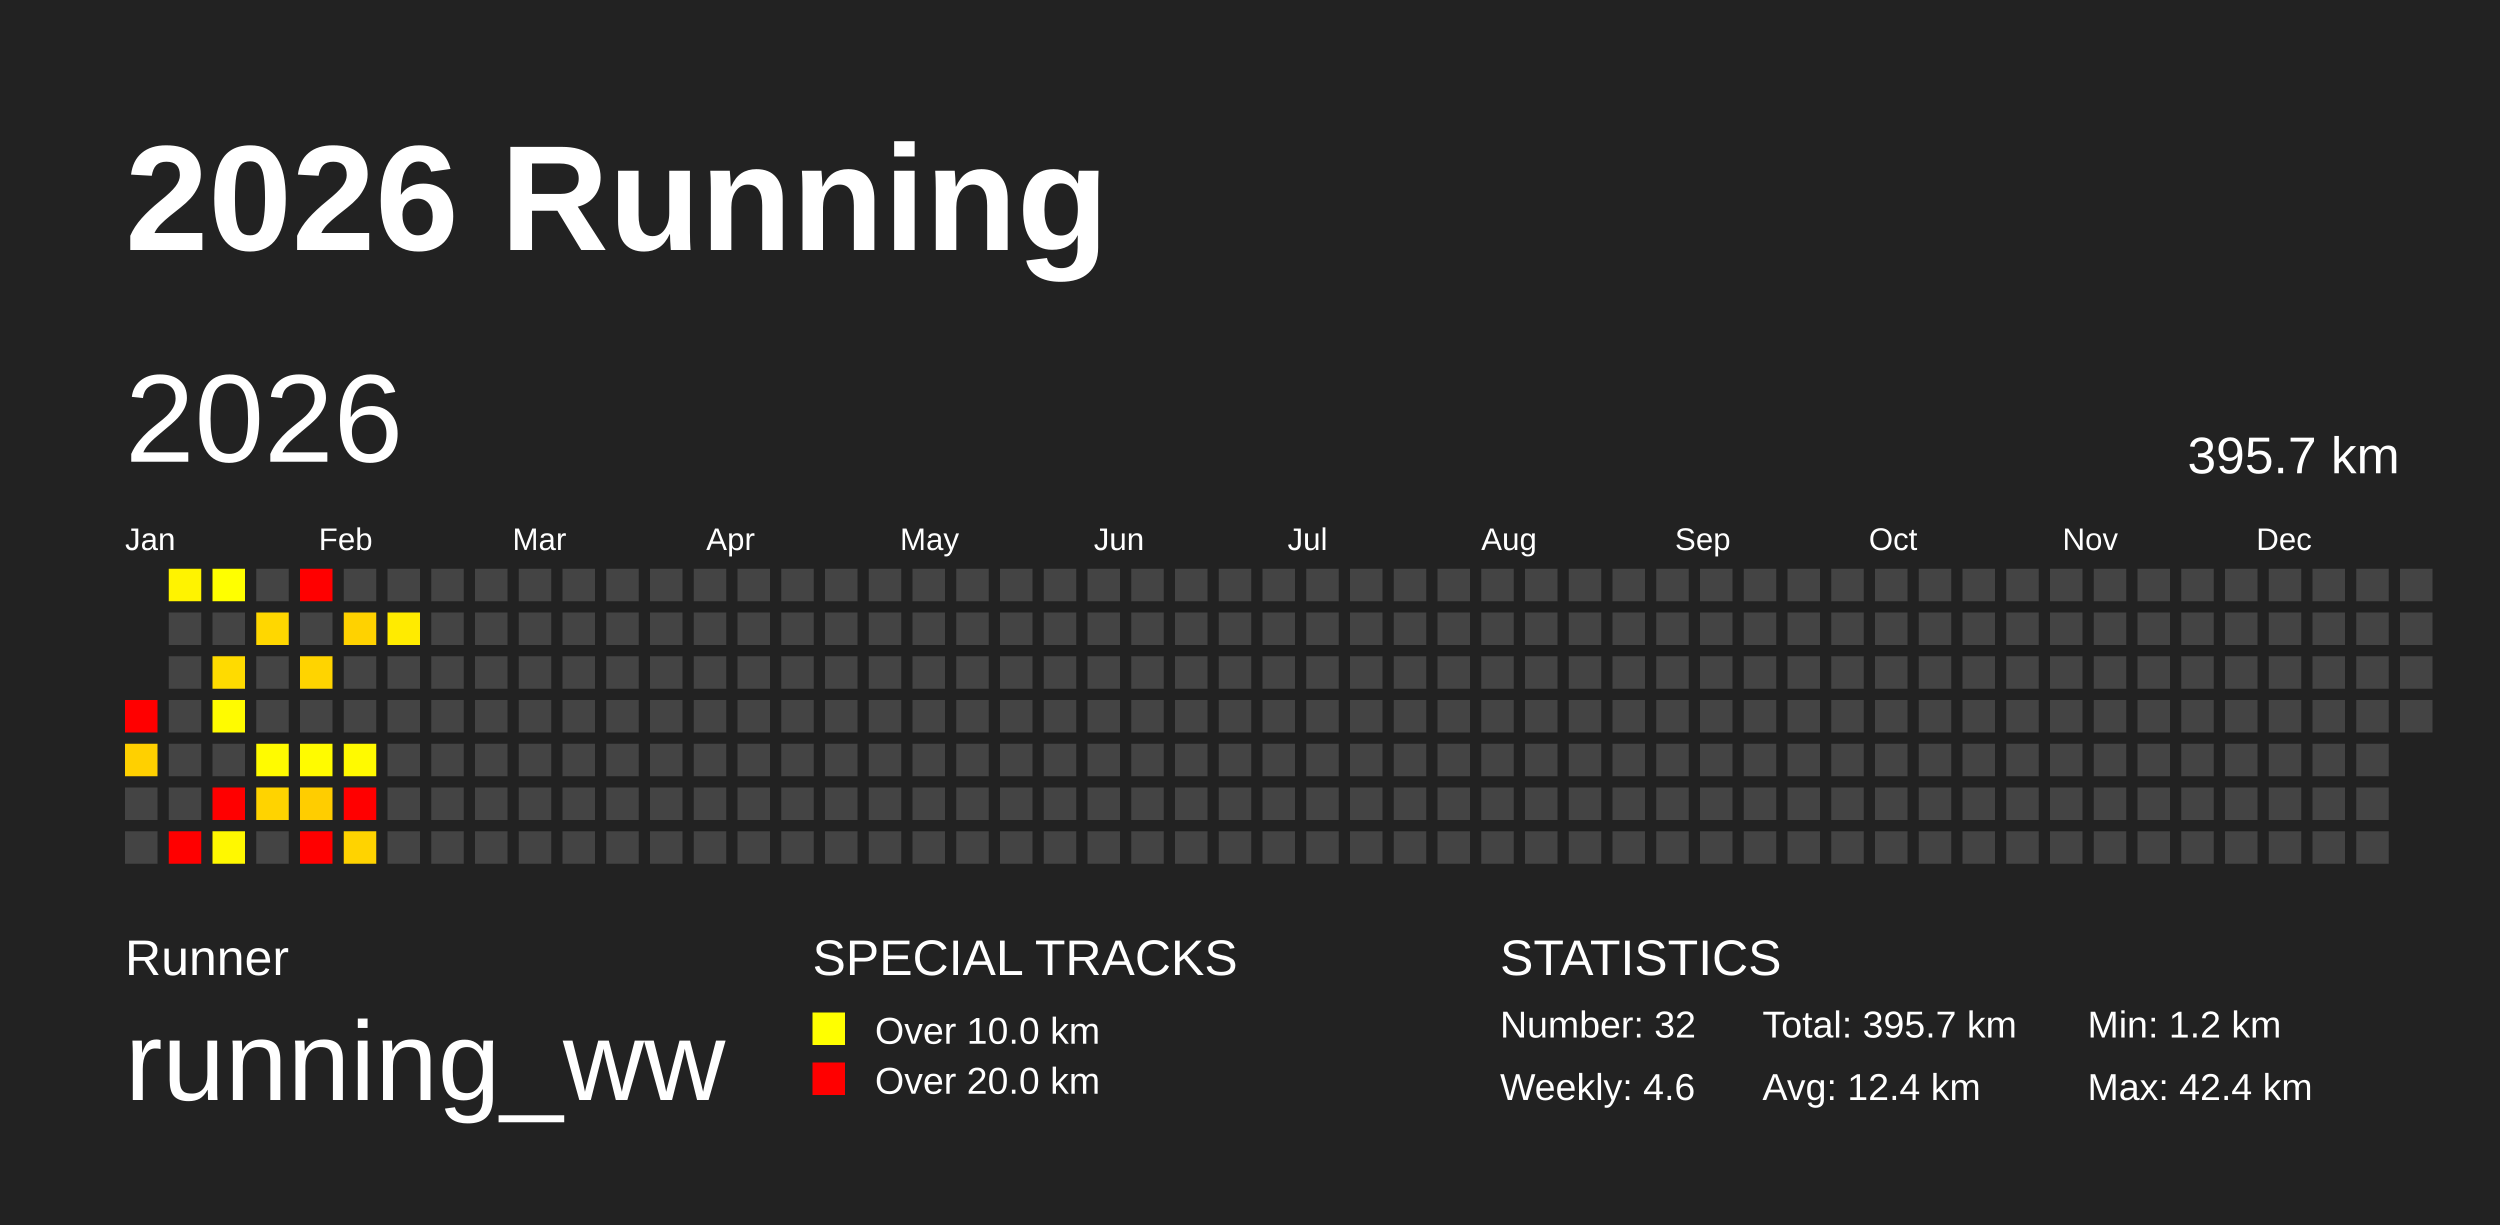
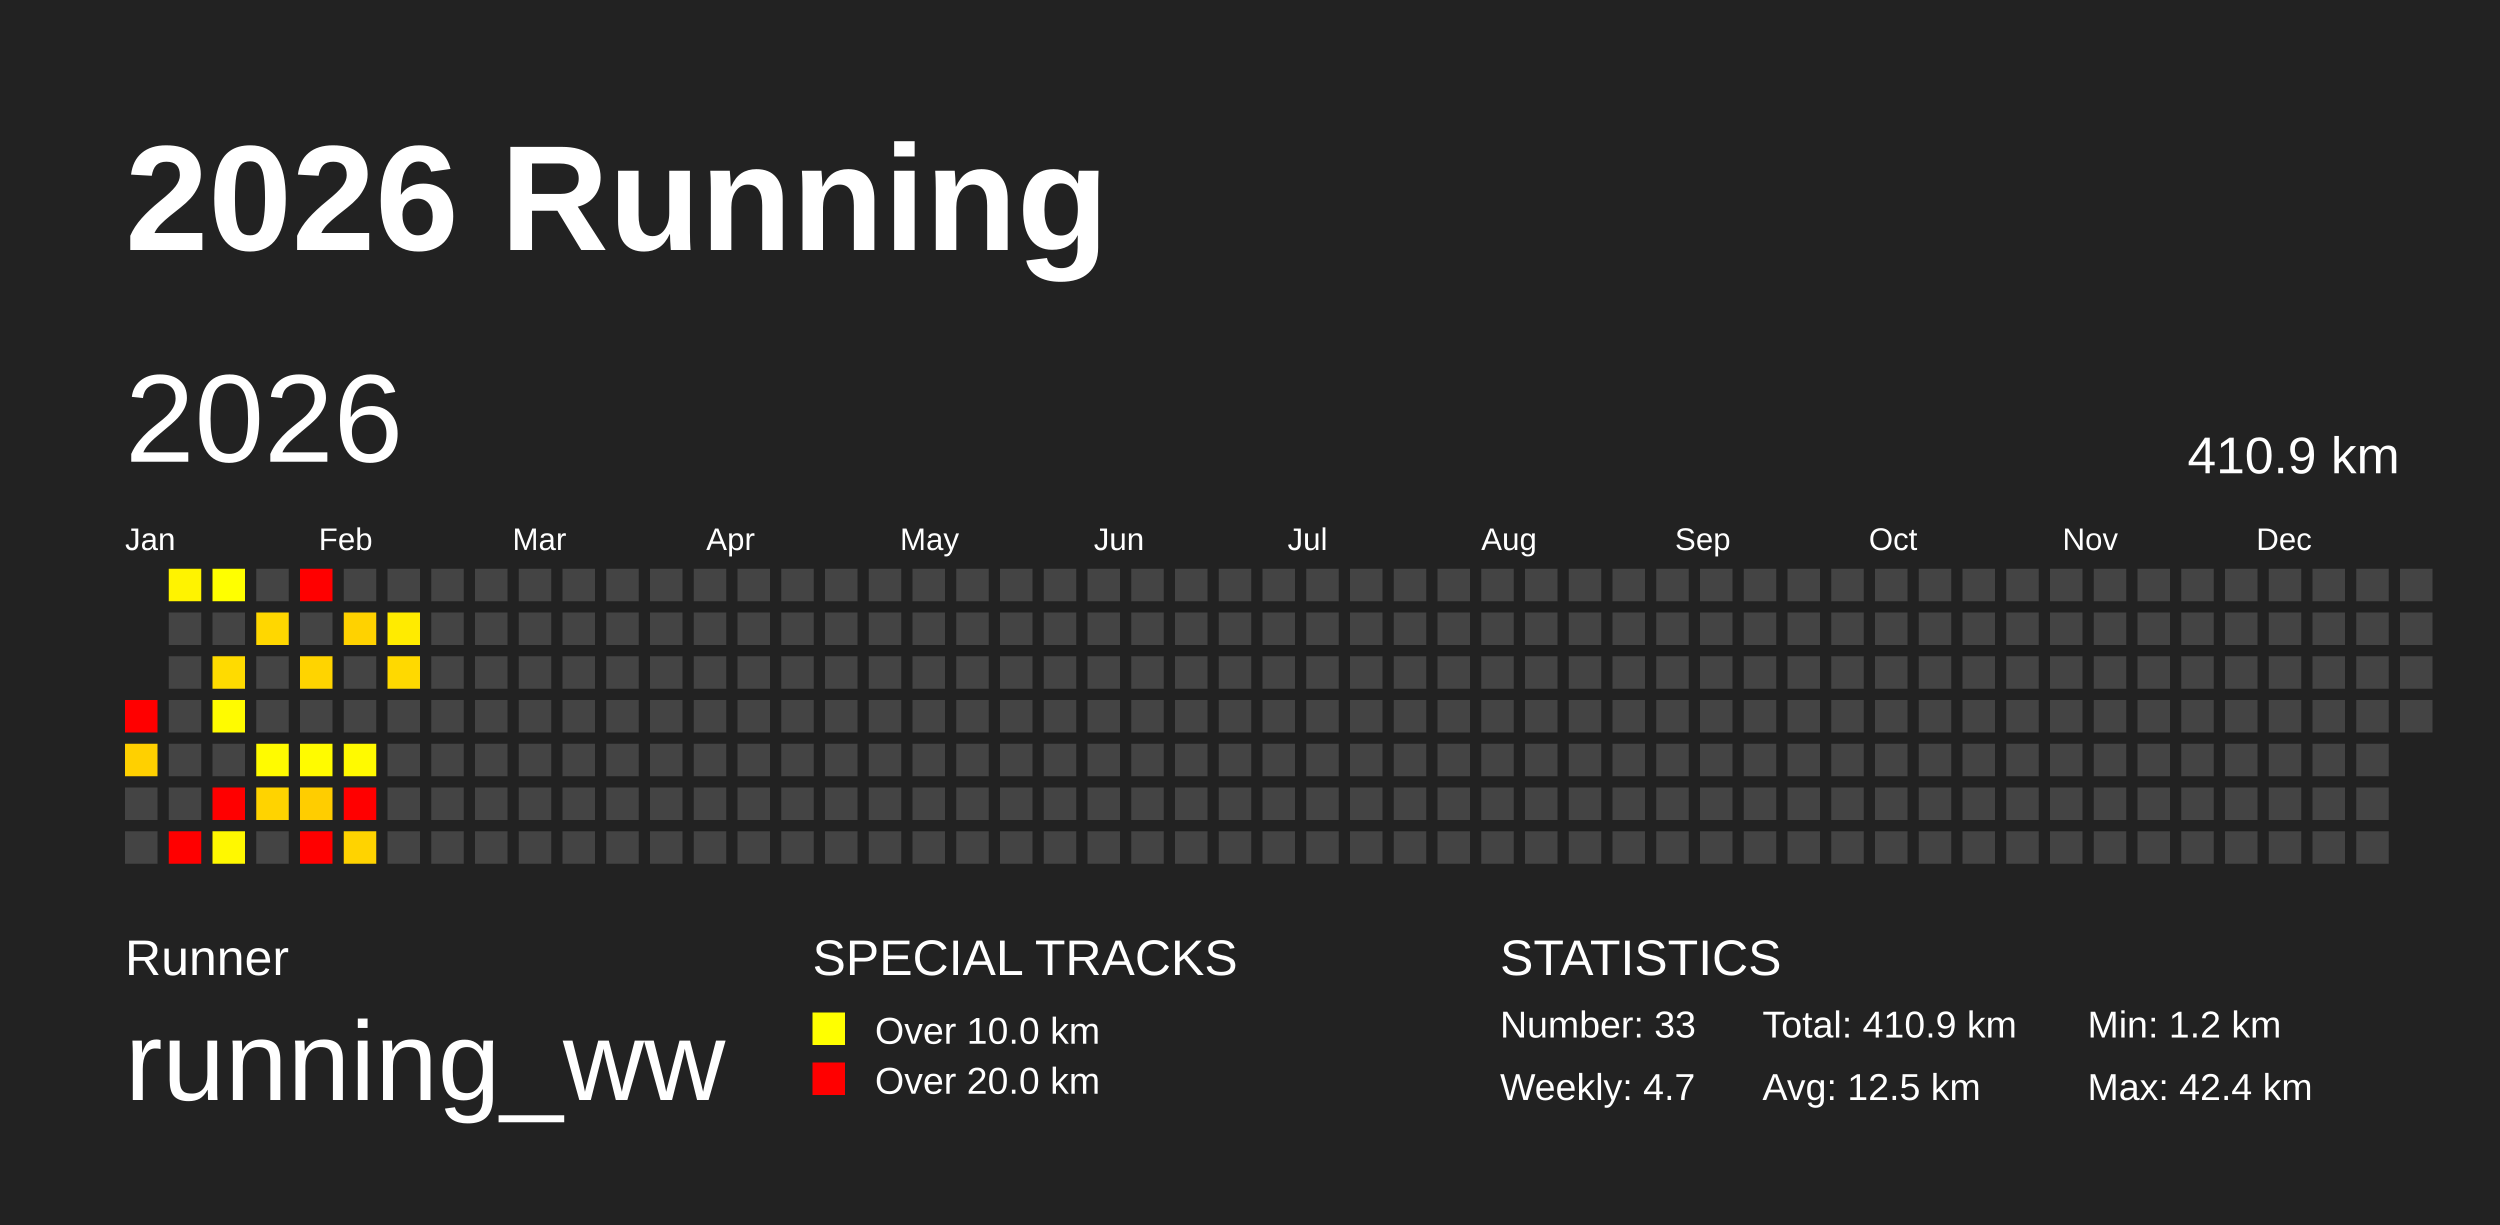
<svg xmlns="http://www.w3.org/2000/svg" baseProfile="full" height="98mm" version="1.1" viewBox="0,0,200,98" width="200mm">
  <defs />
  <rect fill="#222222" height="98" width="200" x="0" y="0" />
  <text fill="#FFFFFF" style="font-size:12px; font-family:Arial; font-weight:bold;" x="10" y="20">2026 Running</text>
  <text fill="#FFFFFF" style="font-size:4px; font-family:Arial" x="10" y="78">Runner</text>
  <text fill="#FFFFFF" style="font-size:9px; font-family:Arial" x="10" y="88">running_ww</text>
  <text fill="#FFFFFF" style="font-size:4px; font-family:Arial" x="65" y="78">SPECIAL TRACKS</text>
  <rect fill="yellow" height="2.6" width="2.6" x="65" y="81" />
  <text fill="#FFFFFF" style="font-size:3px; font-family:Arial" x="70" y="83.5">Over 10.0 km</text>
  <rect fill="red" height="2.6" width="2.6" x="65" y="85" />
  <text fill="#FFFFFF" style="font-size:3px; font-family:Arial" x="70" y="87.5">Over 20.0 km</text>
  <text fill="#FFFFFF" style="font-size:4px; font-family:Arial" x="120" y="78">STATISTICS</text>
-   <text fill="#FFFFFF" style="font-size:3px; font-family:Arial" x="120" y="83">Number: 32</text>
-   <text fill="#FFFFFF" style="font-size:3px; font-family:Arial" x="120" y="88">Weekly: 4.6</text>
-   <text fill="#FFFFFF" style="font-size:3px; font-family:Arial" x="141" y="83">Total: 395.7 km</text>
-   <text fill="#FFFFFF" style="font-size:3px; font-family:Arial" x="141" y="88">Avg: 12.4 km</text>
+   <text fill="#FFFFFF" style="font-size:3px; font-family:Arial" x="120" y="83">Number: 33</text>
+   <text fill="#FFFFFF" style="font-size:3px; font-family:Arial" x="120" y="88">Weekly: 4.7</text>
+   <text fill="#FFFFFF" style="font-size:3px; font-family:Arial" x="141" y="83">Total: 410.9 km</text>
+   <text fill="#FFFFFF" style="font-size:3px; font-family:Arial" x="141" y="88">Avg: 12.5 km</text>
  <text fill="#FFFFFF" style="font-size:3px; font-family:Arial" x="167" y="83">Min: 1.2 km</text>
  <text fill="#FFFFFF" style="font-size:3px; font-family:Arial" x="167" y="88">Max: 42.4 km</text>
  <text dominant-baseline="hanging" fill="#FFFFFF" style="font-size:10.0px; font-family:Arial;" x="10" y="30">2026</text>
-   <text dominant-baseline="hanging" fill="#FFFFFF" style="font-size:4.125px; font-family:Arial;" x="175" y="35">395.7 km</text>
+   <text dominant-baseline="hanging" fill="#FFFFFF" style="font-size:4.125px; font-family:Arial;" x="175" y="35">410.9 km</text>
  <text fill="#FFFFFF" style="font-size:2.5px; font-family:Arial" x="10.0" y="44">Jan</text>
  <text fill="#FFFFFF" style="font-size:2.5px; font-family:Arial" x="25.5" y="44">Feb</text>
  <text fill="#FFFFFF" style="font-size:2.5px; font-family:Arial" x="41.0" y="44">Mar</text>
  <text fill="#FFFFFF" style="font-size:2.5px; font-family:Arial" x="56.5" y="44">Apr</text>
  <text fill="#FFFFFF" style="font-size:2.5px; font-family:Arial" x="72.0" y="44">May</text>
  <text fill="#FFFFFF" style="font-size:2.5px; font-family:Arial" x="87.5" y="44">Jun</text>
  <text fill="#FFFFFF" style="font-size:2.5px; font-family:Arial" x="103.0" y="44">Jul</text>
  <text fill="#FFFFFF" style="font-size:2.5px; font-family:Arial" x="118.5" y="44">Aug</text>
  <text fill="#FFFFFF" style="font-size:2.5px; font-family:Arial" x="134.0" y="44">Sep</text>
  <text fill="#FFFFFF" style="font-size:2.5px; font-family:Arial" x="149.5" y="44">Oct</text>
  <text fill="#FFFFFF" style="font-size:2.5px; font-family:Arial" x="165.0" y="44">Nov</text>
  <text fill="#FFFFFF" style="font-size:2.5px; font-family:Arial" x="180.5" y="44">Dec</text>
  <rect fill="red" height="2.6" width="2.6" x="10.0" y="56.0" />
  <rect fill="#ffd000" height="2.6" width="2.6" x="10.0" y="59.5" />
  <rect fill="#444444" height="2.6" width="2.6" x="10.0" y="63.0" />
  <rect fill="#444444" height="2.6" width="2.6" x="10.0" y="66.5" />
  <rect fill="#fff300" height="2.6" width="2.6" x="13.5" y="45.5" />
  <rect fill="#444444" height="2.6" width="2.6" x="13.5" y="49.0" />
  <rect fill="#444444" height="2.6" width="2.6" x="13.5" y="52.5" />
  <rect fill="#444444" height="2.6" width="2.6" x="13.5" y="56.0" />
  <rect fill="#444444" height="2.6" width="2.6" x="13.5" y="59.5" />
  <rect fill="#444444" height="2.6" width="2.6" x="13.5" y="63.0" />
  <rect fill="red" height="2.6" width="2.6" x="13.5" y="66.5" />
  <rect fill="#ffff00" height="2.6" width="2.6" x="17.0" y="45.5" />
  <rect fill="#444444" height="2.6" width="2.6" x="17.0" y="49.0" />
  <rect fill="#ffdb00" height="2.6" width="2.6" x="17.0" y="52.5" />
  <rect fill="#fffb00" height="2.6" width="2.6" x="17.0" y="56.0" />
  <rect fill="#444444" height="2.6" width="2.6" x="17.0" y="59.5" />
  <rect fill="red" height="2.6" width="2.6" x="17.0" y="63.0" />
  <rect fill="#fff800" height="2.6" width="2.6" x="17.0" y="66.5" />
  <rect fill="#444444" height="2.6" width="2.6" x="20.5" y="45.5" />
  <rect fill="#ffd700" height="2.6" width="2.6" x="20.5" y="49.0" />
  <rect fill="#444444" height="2.6" width="2.6" x="20.5" y="52.5" />
  <rect fill="#444444" height="2.6" width="2.6" x="20.5" y="56.0" />
  <rect fill="#fffb00" height="2.6" width="2.6" x="20.5" y="59.5" />
  <rect fill="#ffd300" height="2.6" width="2.6" x="20.5" y="63.0" />
  <rect fill="#444444" height="2.6" width="2.6" x="20.5" y="66.5" />
  <rect fill="red" height="2.6" width="2.6" x="24.0" y="45.5" />
  <rect fill="#444444" height="2.6" width="2.6" x="24.0" y="49.0" />
  <rect fill="#ffd400" height="2.6" width="2.6" x="24.0" y="52.5" />
  <rect fill="#444444" height="2.6" width="2.6" x="24.0" y="56.0" />
  <rect fill="#fffb00" height="2.6" width="2.6" x="24.0" y="59.5" />
  <rect fill="#ffcd00" height="2.6" width="2.6" x="24.0" y="63.0" />
  <rect fill="red" height="2.6" width="2.6" x="24.0" y="66.5" />
  <rect fill="#444444" height="2.6" width="2.6" x="27.5" y="45.5" />
  <rect fill="#ffd200" height="2.6" width="2.6" x="27.5" y="49.0" />
  <rect fill="#444444" height="2.6" width="2.6" x="27.5" y="52.5" />
  <rect fill="#444444" height="2.6" width="2.6" x="27.5" y="56.0" />
  <rect fill="#fffa00" height="2.6" width="2.6" x="27.5" y="59.5" />
  <rect fill="red" height="2.6" width="2.6" x="27.5" y="63.0" />
  <rect fill="#ffd300" height="2.6" width="2.6" x="27.5" y="66.5" />
  <rect fill="#444444" height="2.6" width="2.6" x="31.0" y="45.5" />
  <rect fill="#ffeb00" height="2.6" width="2.6" x="31.0" y="49.0" />
-   <rect fill="#444444" height="2.6" width="2.6" x="31.0" y="52.5" />
+   <rect fill="#ffd900" height="2.6" width="2.6" x="31.0" y="52.5" />
  <rect fill="#444444" height="2.6" width="2.6" x="31.0" y="56.0" />
  <rect fill="#444444" height="2.6" width="2.6" x="31.0" y="59.5" />
  <rect fill="#444444" height="2.6" width="2.6" x="31.0" y="63.0" />
  <rect fill="#444444" height="2.6" width="2.6" x="31.0" y="66.5" />
  <rect fill="#444444" height="2.6" width="2.6" x="34.5" y="45.5" />
  <rect fill="#444444" height="2.6" width="2.6" x="34.5" y="49.0" />
  <rect fill="#444444" height="2.6" width="2.6" x="34.5" y="52.5" />
  <rect fill="#444444" height="2.6" width="2.6" x="34.5" y="56.0" />
  <rect fill="#444444" height="2.6" width="2.6" x="34.5" y="59.5" />
  <rect fill="#444444" height="2.6" width="2.6" x="34.5" y="63.0" />
  <rect fill="#444444" height="2.6" width="2.6" x="34.5" y="66.5" />
  <rect fill="#444444" height="2.6" width="2.6" x="38.0" y="45.5" />
  <rect fill="#444444" height="2.6" width="2.6" x="38.0" y="49.0" />
  <rect fill="#444444" height="2.6" width="2.6" x="38.0" y="52.5" />
  <rect fill="#444444" height="2.6" width="2.6" x="38.0" y="56.0" />
  <rect fill="#444444" height="2.6" width="2.6" x="38.0" y="59.5" />
  <rect fill="#444444" height="2.6" width="2.6" x="38.0" y="63.0" />
  <rect fill="#444444" height="2.6" width="2.6" x="38.0" y="66.5" />
  <rect fill="#444444" height="2.6" width="2.6" x="41.5" y="45.5" />
  <rect fill="#444444" height="2.6" width="2.6" x="41.5" y="49.0" />
  <rect fill="#444444" height="2.6" width="2.6" x="41.5" y="52.5" />
  <rect fill="#444444" height="2.6" width="2.6" x="41.5" y="56.0" />
  <rect fill="#444444" height="2.6" width="2.6" x="41.5" y="59.5" />
  <rect fill="#444444" height="2.6" width="2.6" x="41.5" y="63.0" />
  <rect fill="#444444" height="2.6" width="2.6" x="41.5" y="66.5" />
  <rect fill="#444444" height="2.6" width="2.6" x="45.0" y="45.5" />
  <rect fill="#444444" height="2.6" width="2.6" x="45.0" y="49.0" />
  <rect fill="#444444" height="2.6" width="2.6" x="45.0" y="52.5" />
  <rect fill="#444444" height="2.6" width="2.6" x="45.0" y="56.0" />
  <rect fill="#444444" height="2.6" width="2.6" x="45.0" y="59.5" />
  <rect fill="#444444" height="2.6" width="2.6" x="45.0" y="63.0" />
  <rect fill="#444444" height="2.6" width="2.6" x="45.0" y="66.5" />
  <rect fill="#444444" height="2.6" width="2.6" x="48.5" y="45.5" />
  <rect fill="#444444" height="2.6" width="2.6" x="48.5" y="49.0" />
  <rect fill="#444444" height="2.6" width="2.6" x="48.5" y="52.5" />
  <rect fill="#444444" height="2.6" width="2.6" x="48.5" y="56.0" />
  <rect fill="#444444" height="2.6" width="2.6" x="48.5" y="59.5" />
  <rect fill="#444444" height="2.6" width="2.6" x="48.5" y="63.0" />
  <rect fill="#444444" height="2.6" width="2.6" x="48.5" y="66.5" />
  <rect fill="#444444" height="2.6" width="2.6" x="52.0" y="45.5" />
  <rect fill="#444444" height="2.6" width="2.6" x="52.0" y="49.0" />
  <rect fill="#444444" height="2.6" width="2.6" x="52.0" y="52.5" />
  <rect fill="#444444" height="2.6" width="2.6" x="52.0" y="56.0" />
  <rect fill="#444444" height="2.6" width="2.6" x="52.0" y="59.5" />
  <rect fill="#444444" height="2.6" width="2.6" x="52.0" y="63.0" />
  <rect fill="#444444" height="2.6" width="2.6" x="52.0" y="66.5" />
  <rect fill="#444444" height="2.6" width="2.6" x="55.5" y="45.5" />
  <rect fill="#444444" height="2.6" width="2.6" x="55.5" y="49.0" />
  <rect fill="#444444" height="2.6" width="2.6" x="55.5" y="52.5" />
  <rect fill="#444444" height="2.6" width="2.6" x="55.5" y="56.0" />
  <rect fill="#444444" height="2.6" width="2.6" x="55.5" y="59.5" />
  <rect fill="#444444" height="2.6" width="2.6" x="55.5" y="63.0" />
  <rect fill="#444444" height="2.6" width="2.6" x="55.5" y="66.5" />
  <rect fill="#444444" height="2.6" width="2.6" x="59.0" y="45.5" />
  <rect fill="#444444" height="2.6" width="2.6" x="59.0" y="49.0" />
  <rect fill="#444444" height="2.6" width="2.6" x="59.0" y="52.5" />
  <rect fill="#444444" height="2.6" width="2.6" x="59.0" y="56.0" />
  <rect fill="#444444" height="2.6" width="2.6" x="59.0" y="59.5" />
  <rect fill="#444444" height="2.6" width="2.6" x="59.0" y="63.0" />
  <rect fill="#444444" height="2.6" width="2.6" x="59.0" y="66.5" />
  <rect fill="#444444" height="2.6" width="2.6" x="62.5" y="45.5" />
  <rect fill="#444444" height="2.6" width="2.6" x="62.5" y="49.0" />
  <rect fill="#444444" height="2.6" width="2.6" x="62.5" y="52.5" />
  <rect fill="#444444" height="2.6" width="2.6" x="62.5" y="56.0" />
  <rect fill="#444444" height="2.6" width="2.6" x="62.5" y="59.5" />
  <rect fill="#444444" height="2.6" width="2.6" x="62.5" y="63.0" />
  <rect fill="#444444" height="2.6" width="2.6" x="62.5" y="66.5" />
  <rect fill="#444444" height="2.6" width="2.6" x="66.0" y="45.5" />
  <rect fill="#444444" height="2.6" width="2.6" x="66.0" y="49.0" />
  <rect fill="#444444" height="2.6" width="2.6" x="66.0" y="52.5" />
  <rect fill="#444444" height="2.6" width="2.6" x="66.0" y="56.0" />
  <rect fill="#444444" height="2.6" width="2.6" x="66.0" y="59.5" />
  <rect fill="#444444" height="2.6" width="2.6" x="66.0" y="63.0" />
  <rect fill="#444444" height="2.6" width="2.6" x="66.0" y="66.5" />
  <rect fill="#444444" height="2.6" width="2.6" x="69.5" y="45.5" />
  <rect fill="#444444" height="2.6" width="2.6" x="69.5" y="49.0" />
  <rect fill="#444444" height="2.6" width="2.6" x="69.5" y="52.5" />
  <rect fill="#444444" height="2.6" width="2.6" x="69.5" y="56.0" />
  <rect fill="#444444" height="2.6" width="2.6" x="69.5" y="59.5" />
  <rect fill="#444444" height="2.6" width="2.6" x="69.5" y="63.0" />
  <rect fill="#444444" height="2.6" width="2.6" x="69.5" y="66.5" />
  <rect fill="#444444" height="2.6" width="2.6" x="73.0" y="45.5" />
  <rect fill="#444444" height="2.6" width="2.6" x="73.0" y="49.0" />
  <rect fill="#444444" height="2.6" width="2.6" x="73.0" y="52.5" />
  <rect fill="#444444" height="2.6" width="2.6" x="73.0" y="56.0" />
  <rect fill="#444444" height="2.6" width="2.6" x="73.0" y="59.5" />
  <rect fill="#444444" height="2.6" width="2.6" x="73.0" y="63.0" />
  <rect fill="#444444" height="2.6" width="2.6" x="73.0" y="66.5" />
  <rect fill="#444444" height="2.6" width="2.6" x="76.5" y="45.5" />
  <rect fill="#444444" height="2.6" width="2.6" x="76.5" y="49.0" />
  <rect fill="#444444" height="2.6" width="2.6" x="76.5" y="52.5" />
  <rect fill="#444444" height="2.6" width="2.6" x="76.5" y="56.0" />
  <rect fill="#444444" height="2.6" width="2.6" x="76.5" y="59.5" />
  <rect fill="#444444" height="2.6" width="2.6" x="76.5" y="63.0" />
  <rect fill="#444444" height="2.6" width="2.6" x="76.5" y="66.5" />
  <rect fill="#444444" height="2.6" width="2.6" x="80.0" y="45.5" />
  <rect fill="#444444" height="2.6" width="2.6" x="80.0" y="49.0" />
  <rect fill="#444444" height="2.6" width="2.6" x="80.0" y="52.5" />
  <rect fill="#444444" height="2.6" width="2.6" x="80.0" y="56.0" />
  <rect fill="#444444" height="2.6" width="2.6" x="80.0" y="59.5" />
  <rect fill="#444444" height="2.6" width="2.6" x="80.0" y="63.0" />
  <rect fill="#444444" height="2.6" width="2.6" x="80.0" y="66.5" />
  <rect fill="#444444" height="2.6" width="2.6" x="83.5" y="45.5" />
  <rect fill="#444444" height="2.6" width="2.6" x="83.5" y="49.0" />
  <rect fill="#444444" height="2.6" width="2.6" x="83.5" y="52.5" />
  <rect fill="#444444" height="2.6" width="2.6" x="83.5" y="56.0" />
  <rect fill="#444444" height="2.6" width="2.6" x="83.5" y="59.5" />
  <rect fill="#444444" height="2.6" width="2.6" x="83.5" y="63.0" />
  <rect fill="#444444" height="2.6" width="2.6" x="83.5" y="66.5" />
  <rect fill="#444444" height="2.6" width="2.6" x="87.0" y="45.5" />
  <rect fill="#444444" height="2.6" width="2.6" x="87.0" y="49.0" />
  <rect fill="#444444" height="2.6" width="2.6" x="87.0" y="52.5" />
  <rect fill="#444444" height="2.6" width="2.6" x="87.0" y="56.0" />
  <rect fill="#444444" height="2.6" width="2.6" x="87.0" y="59.5" />
  <rect fill="#444444" height="2.6" width="2.6" x="87.0" y="63.0" />
  <rect fill="#444444" height="2.6" width="2.6" x="87.0" y="66.5" />
  <rect fill="#444444" height="2.6" width="2.6" x="90.5" y="45.5" />
  <rect fill="#444444" height="2.6" width="2.6" x="90.5" y="49.0" />
  <rect fill="#444444" height="2.6" width="2.6" x="90.5" y="52.5" />
  <rect fill="#444444" height="2.6" width="2.6" x="90.5" y="56.0" />
  <rect fill="#444444" height="2.6" width="2.6" x="90.5" y="59.5" />
  <rect fill="#444444" height="2.6" width="2.6" x="90.5" y="63.0" />
  <rect fill="#444444" height="2.6" width="2.6" x="90.5" y="66.5" />
  <rect fill="#444444" height="2.6" width="2.6" x="94.0" y="45.5" />
  <rect fill="#444444" height="2.6" width="2.6" x="94.0" y="49.0" />
  <rect fill="#444444" height="2.6" width="2.6" x="94.0" y="52.5" />
  <rect fill="#444444" height="2.6" width="2.6" x="94.0" y="56.0" />
  <rect fill="#444444" height="2.6" width="2.6" x="94.0" y="59.5" />
  <rect fill="#444444" height="2.6" width="2.6" x="94.0" y="63.0" />
  <rect fill="#444444" height="2.6" width="2.6" x="94.0" y="66.5" />
  <rect fill="#444444" height="2.6" width="2.6" x="97.5" y="45.5" />
  <rect fill="#444444" height="2.6" width="2.6" x="97.5" y="49.0" />
  <rect fill="#444444" height="2.6" width="2.6" x="97.5" y="52.5" />
  <rect fill="#444444" height="2.6" width="2.6" x="97.5" y="56.0" />
  <rect fill="#444444" height="2.6" width="2.6" x="97.5" y="59.5" />
  <rect fill="#444444" height="2.6" width="2.6" x="97.5" y="63.0" />
  <rect fill="#444444" height="2.6" width="2.6" x="97.5" y="66.5" />
  <rect fill="#444444" height="2.6" width="2.6" x="101.0" y="45.5" />
  <rect fill="#444444" height="2.6" width="2.6" x="101.0" y="49.0" />
  <rect fill="#444444" height="2.6" width="2.6" x="101.0" y="52.5" />
  <rect fill="#444444" height="2.6" width="2.6" x="101.0" y="56.0" />
  <rect fill="#444444" height="2.6" width="2.6" x="101.0" y="59.5" />
  <rect fill="#444444" height="2.6" width="2.6" x="101.0" y="63.0" />
  <rect fill="#444444" height="2.6" width="2.6" x="101.0" y="66.5" />
  <rect fill="#444444" height="2.6" width="2.6" x="104.5" y="45.5" />
  <rect fill="#444444" height="2.6" width="2.6" x="104.5" y="49.0" />
  <rect fill="#444444" height="2.6" width="2.6" x="104.5" y="52.5" />
  <rect fill="#444444" height="2.6" width="2.6" x="104.5" y="56.0" />
  <rect fill="#444444" height="2.6" width="2.6" x="104.5" y="59.5" />
  <rect fill="#444444" height="2.6" width="2.6" x="104.5" y="63.0" />
  <rect fill="#444444" height="2.6" width="2.6" x="104.5" y="66.5" />
  <rect fill="#444444" height="2.6" width="2.6" x="108.0" y="45.5" />
  <rect fill="#444444" height="2.6" width="2.6" x="108.0" y="49.0" />
  <rect fill="#444444" height="2.6" width="2.6" x="108.0" y="52.5" />
  <rect fill="#444444" height="2.6" width="2.6" x="108.0" y="56.0" />
  <rect fill="#444444" height="2.6" width="2.6" x="108.0" y="59.5" />
  <rect fill="#444444" height="2.6" width="2.6" x="108.0" y="63.0" />
  <rect fill="#444444" height="2.6" width="2.6" x="108.0" y="66.5" />
  <rect fill="#444444" height="2.6" width="2.6" x="111.5" y="45.5" />
  <rect fill="#444444" height="2.6" width="2.6" x="111.5" y="49.0" />
  <rect fill="#444444" height="2.6" width="2.6" x="111.5" y="52.5" />
  <rect fill="#444444" height="2.6" width="2.6" x="111.5" y="56.0" />
  <rect fill="#444444" height="2.6" width="2.6" x="111.5" y="59.5" />
  <rect fill="#444444" height="2.6" width="2.6" x="111.5" y="63.0" />
  <rect fill="#444444" height="2.6" width="2.6" x="111.5" y="66.5" />
  <rect fill="#444444" height="2.6" width="2.6" x="115.0" y="45.5" />
  <rect fill="#444444" height="2.6" width="2.6" x="115.0" y="49.0" />
  <rect fill="#444444" height="2.6" width="2.6" x="115.0" y="52.5" />
  <rect fill="#444444" height="2.6" width="2.6" x="115.0" y="56.0" />
  <rect fill="#444444" height="2.6" width="2.6" x="115.0" y="59.5" />
  <rect fill="#444444" height="2.6" width="2.6" x="115.0" y="63.0" />
  <rect fill="#444444" height="2.6" width="2.6" x="115.0" y="66.5" />
  <rect fill="#444444" height="2.6" width="2.6" x="118.5" y="45.5" />
  <rect fill="#444444" height="2.6" width="2.6" x="118.5" y="49.0" />
  <rect fill="#444444" height="2.6" width="2.6" x="118.5" y="52.5" />
  <rect fill="#444444" height="2.6" width="2.6" x="118.5" y="56.0" />
  <rect fill="#444444" height="2.6" width="2.6" x="118.5" y="59.5" />
  <rect fill="#444444" height="2.6" width="2.6" x="118.5" y="63.0" />
  <rect fill="#444444" height="2.6" width="2.6" x="118.5" y="66.5" />
  <rect fill="#444444" height="2.6" width="2.6" x="122.0" y="45.5" />
  <rect fill="#444444" height="2.6" width="2.6" x="122.0" y="49.0" />
  <rect fill="#444444" height="2.6" width="2.6" x="122.0" y="52.5" />
  <rect fill="#444444" height="2.6" width="2.6" x="122.0" y="56.0" />
  <rect fill="#444444" height="2.6" width="2.6" x="122.0" y="59.5" />
  <rect fill="#444444" height="2.6" width="2.6" x="122.0" y="63.0" />
  <rect fill="#444444" height="2.6" width="2.6" x="122.0" y="66.5" />
  <rect fill="#444444" height="2.6" width="2.6" x="125.5" y="45.5" />
  <rect fill="#444444" height="2.6" width="2.6" x="125.5" y="49.0" />
  <rect fill="#444444" height="2.6" width="2.6" x="125.5" y="52.5" />
  <rect fill="#444444" height="2.6" width="2.6" x="125.5" y="56.0" />
  <rect fill="#444444" height="2.6" width="2.6" x="125.5" y="59.5" />
  <rect fill="#444444" height="2.6" width="2.6" x="125.5" y="63.0" />
  <rect fill="#444444" height="2.6" width="2.6" x="125.5" y="66.5" />
  <rect fill="#444444" height="2.6" width="2.6" x="129.0" y="45.5" />
  <rect fill="#444444" height="2.6" width="2.6" x="129.0" y="49.0" />
  <rect fill="#444444" height="2.6" width="2.6" x="129.0" y="52.5" />
  <rect fill="#444444" height="2.6" width="2.6" x="129.0" y="56.0" />
  <rect fill="#444444" height="2.6" width="2.6" x="129.0" y="59.5" />
  <rect fill="#444444" height="2.6" width="2.6" x="129.0" y="63.0" />
  <rect fill="#444444" height="2.6" width="2.6" x="129.0" y="66.5" />
  <rect fill="#444444" height="2.6" width="2.6" x="132.5" y="45.5" />
  <rect fill="#444444" height="2.6" width="2.6" x="132.5" y="49.0" />
  <rect fill="#444444" height="2.6" width="2.6" x="132.5" y="52.5" />
  <rect fill="#444444" height="2.6" width="2.6" x="132.5" y="56.0" />
  <rect fill="#444444" height="2.6" width="2.6" x="132.5" y="59.5" />
  <rect fill="#444444" height="2.6" width="2.6" x="132.5" y="63.0" />
  <rect fill="#444444" height="2.6" width="2.6" x="132.5" y="66.5" />
  <rect fill="#444444" height="2.6" width="2.6" x="136.0" y="45.5" />
  <rect fill="#444444" height="2.6" width="2.6" x="136.0" y="49.0" />
  <rect fill="#444444" height="2.6" width="2.6" x="136.0" y="52.5" />
  <rect fill="#444444" height="2.6" width="2.6" x="136.0" y="56.0" />
  <rect fill="#444444" height="2.6" width="2.6" x="136.0" y="59.5" />
  <rect fill="#444444" height="2.6" width="2.6" x="136.0" y="63.0" />
  <rect fill="#444444" height="2.6" width="2.6" x="136.0" y="66.5" />
  <rect fill="#444444" height="2.6" width="2.6" x="139.5" y="45.5" />
  <rect fill="#444444" height="2.6" width="2.6" x="139.5" y="49.0" />
  <rect fill="#444444" height="2.6" width="2.6" x="139.5" y="52.5" />
  <rect fill="#444444" height="2.6" width="2.6" x="139.5" y="56.0" />
  <rect fill="#444444" height="2.6" width="2.6" x="139.5" y="59.5" />
  <rect fill="#444444" height="2.6" width="2.6" x="139.5" y="63.0" />
  <rect fill="#444444" height="2.6" width="2.6" x="139.5" y="66.5" />
  <rect fill="#444444" height="2.6" width="2.6" x="143.0" y="45.5" />
  <rect fill="#444444" height="2.6" width="2.6" x="143.0" y="49.0" />
  <rect fill="#444444" height="2.6" width="2.6" x="143.0" y="52.5" />
  <rect fill="#444444" height="2.6" width="2.6" x="143.0" y="56.0" />
  <rect fill="#444444" height="2.6" width="2.6" x="143.0" y="59.5" />
  <rect fill="#444444" height="2.6" width="2.6" x="143.0" y="63.0" />
  <rect fill="#444444" height="2.6" width="2.6" x="143.0" y="66.5" />
  <rect fill="#444444" height="2.6" width="2.6" x="146.5" y="45.5" />
  <rect fill="#444444" height="2.6" width="2.6" x="146.5" y="49.0" />
  <rect fill="#444444" height="2.6" width="2.6" x="146.5" y="52.5" />
  <rect fill="#444444" height="2.6" width="2.6" x="146.5" y="56.0" />
  <rect fill="#444444" height="2.6" width="2.6" x="146.5" y="59.5" />
  <rect fill="#444444" height="2.6" width="2.6" x="146.5" y="63.0" />
  <rect fill="#444444" height="2.6" width="2.6" x="146.5" y="66.5" />
  <rect fill="#444444" height="2.6" width="2.6" x="150.0" y="45.5" />
  <rect fill="#444444" height="2.6" width="2.6" x="150.0" y="49.0" />
  <rect fill="#444444" height="2.6" width="2.6" x="150.0" y="52.5" />
  <rect fill="#444444" height="2.6" width="2.6" x="150.0" y="56.0" />
  <rect fill="#444444" height="2.6" width="2.6" x="150.0" y="59.5" />
  <rect fill="#444444" height="2.6" width="2.6" x="150.0" y="63.0" />
  <rect fill="#444444" height="2.6" width="2.6" x="150.0" y="66.5" />
  <rect fill="#444444" height="2.6" width="2.6" x="153.5" y="45.5" />
  <rect fill="#444444" height="2.6" width="2.6" x="153.5" y="49.0" />
  <rect fill="#444444" height="2.6" width="2.6" x="153.5" y="52.5" />
  <rect fill="#444444" height="2.6" width="2.6" x="153.5" y="56.0" />
  <rect fill="#444444" height="2.6" width="2.6" x="153.5" y="59.5" />
  <rect fill="#444444" height="2.6" width="2.6" x="153.5" y="63.0" />
  <rect fill="#444444" height="2.6" width="2.6" x="153.5" y="66.5" />
  <rect fill="#444444" height="2.6" width="2.6" x="157.0" y="45.5" />
  <rect fill="#444444" height="2.6" width="2.6" x="157.0" y="49.0" />
  <rect fill="#444444" height="2.6" width="2.6" x="157.0" y="52.5" />
  <rect fill="#444444" height="2.6" width="2.6" x="157.0" y="56.0" />
  <rect fill="#444444" height="2.6" width="2.6" x="157.0" y="59.5" />
  <rect fill="#444444" height="2.6" width="2.6" x="157.0" y="63.0" />
  <rect fill="#444444" height="2.6" width="2.6" x="157.0" y="66.5" />
  <rect fill="#444444" height="2.6" width="2.6" x="160.5" y="45.5" />
  <rect fill="#444444" height="2.6" width="2.6" x="160.5" y="49.0" />
  <rect fill="#444444" height="2.6" width="2.6" x="160.5" y="52.5" />
  <rect fill="#444444" height="2.6" width="2.6" x="160.5" y="56.0" />
  <rect fill="#444444" height="2.6" width="2.6" x="160.5" y="59.5" />
  <rect fill="#444444" height="2.6" width="2.6" x="160.5" y="63.0" />
  <rect fill="#444444" height="2.6" width="2.6" x="160.5" y="66.5" />
  <rect fill="#444444" height="2.6" width="2.6" x="164.0" y="45.5" />
  <rect fill="#444444" height="2.6" width="2.6" x="164.0" y="49.0" />
  <rect fill="#444444" height="2.6" width="2.6" x="164.0" y="52.5" />
  <rect fill="#444444" height="2.6" width="2.6" x="164.0" y="56.0" />
  <rect fill="#444444" height="2.6" width="2.6" x="164.0" y="59.5" />
  <rect fill="#444444" height="2.6" width="2.6" x="164.0" y="63.0" />
  <rect fill="#444444" height="2.6" width="2.6" x="164.0" y="66.5" />
  <rect fill="#444444" height="2.6" width="2.6" x="167.5" y="45.5" />
  <rect fill="#444444" height="2.6" width="2.6" x="167.5" y="49.0" />
  <rect fill="#444444" height="2.6" width="2.6" x="167.5" y="52.5" />
  <rect fill="#444444" height="2.6" width="2.6" x="167.5" y="56.0" />
  <rect fill="#444444" height="2.6" width="2.6" x="167.5" y="59.5" />
  <rect fill="#444444" height="2.6" width="2.6" x="167.5" y="63.0" />
  <rect fill="#444444" height="2.6" width="2.6" x="167.5" y="66.5" />
  <rect fill="#444444" height="2.6" width="2.6" x="171.0" y="45.5" />
  <rect fill="#444444" height="2.6" width="2.6" x="171.0" y="49.0" />
  <rect fill="#444444" height="2.6" width="2.6" x="171.0" y="52.5" />
  <rect fill="#444444" height="2.6" width="2.6" x="171.0" y="56.0" />
  <rect fill="#444444" height="2.6" width="2.6" x="171.0" y="59.5" />
  <rect fill="#444444" height="2.6" width="2.6" x="171.0" y="63.0" />
  <rect fill="#444444" height="2.6" width="2.6" x="171.0" y="66.5" />
  <rect fill="#444444" height="2.6" width="2.6" x="174.5" y="45.5" />
  <rect fill="#444444" height="2.6" width="2.6" x="174.5" y="49.0" />
  <rect fill="#444444" height="2.6" width="2.6" x="174.5" y="52.5" />
  <rect fill="#444444" height="2.6" width="2.6" x="174.5" y="56.0" />
  <rect fill="#444444" height="2.6" width="2.6" x="174.5" y="59.5" />
  <rect fill="#444444" height="2.6" width="2.6" x="174.5" y="63.0" />
  <rect fill="#444444" height="2.6" width="2.6" x="174.5" y="66.5" />
  <rect fill="#444444" height="2.6" width="2.6" x="178.0" y="45.5" />
  <rect fill="#444444" height="2.6" width="2.6" x="178.0" y="49.0" />
  <rect fill="#444444" height="2.6" width="2.6" x="178.0" y="52.5" />
  <rect fill="#444444" height="2.6" width="2.6" x="178.0" y="56.0" />
  <rect fill="#444444" height="2.6" width="2.6" x="178.0" y="59.5" />
  <rect fill="#444444" height="2.6" width="2.6" x="178.0" y="63.0" />
  <rect fill="#444444" height="2.6" width="2.6" x="178.0" y="66.5" />
  <rect fill="#444444" height="2.6" width="2.6" x="181.5" y="45.5" />
  <rect fill="#444444" height="2.6" width="2.6" x="181.5" y="49.0" />
  <rect fill="#444444" height="2.6" width="2.6" x="181.5" y="52.5" />
  <rect fill="#444444" height="2.6" width="2.6" x="181.5" y="56.0" />
  <rect fill="#444444" height="2.6" width="2.6" x="181.5" y="59.5" />
  <rect fill="#444444" height="2.6" width="2.6" x="181.5" y="63.0" />
  <rect fill="#444444" height="2.6" width="2.6" x="181.5" y="66.5" />
  <rect fill="#444444" height="2.6" width="2.6" x="185.0" y="45.5" />
  <rect fill="#444444" height="2.6" width="2.6" x="185.0" y="49.0" />
  <rect fill="#444444" height="2.6" width="2.6" x="185.0" y="52.5" />
  <rect fill="#444444" height="2.6" width="2.6" x="185.0" y="56.0" />
  <rect fill="#444444" height="2.6" width="2.6" x="185.0" y="59.5" />
  <rect fill="#444444" height="2.6" width="2.6" x="185.0" y="63.0" />
  <rect fill="#444444" height="2.6" width="2.6" x="185.0" y="66.5" />
  <rect fill="#444444" height="2.6" width="2.6" x="188.5" y="45.5" />
  <rect fill="#444444" height="2.6" width="2.6" x="188.5" y="49.0" />
  <rect fill="#444444" height="2.6" width="2.6" x="188.5" y="52.5" />
  <rect fill="#444444" height="2.6" width="2.6" x="188.5" y="56.0" />
  <rect fill="#444444" height="2.6" width="2.6" x="188.5" y="59.5" />
  <rect fill="#444444" height="2.6" width="2.6" x="188.5" y="63.0" />
  <rect fill="#444444" height="2.6" width="2.6" x="188.5" y="66.5" />
  <rect fill="#444444" height="2.6" width="2.6" x="192.0" y="45.5" />
  <rect fill="#444444" height="2.6" width="2.6" x="192.0" y="49.0" />
  <rect fill="#444444" height="2.6" width="2.6" x="192.0" y="52.5" />
  <rect fill="#444444" height="2.6" width="2.6" x="192.0" y="56.0" />
</svg>
